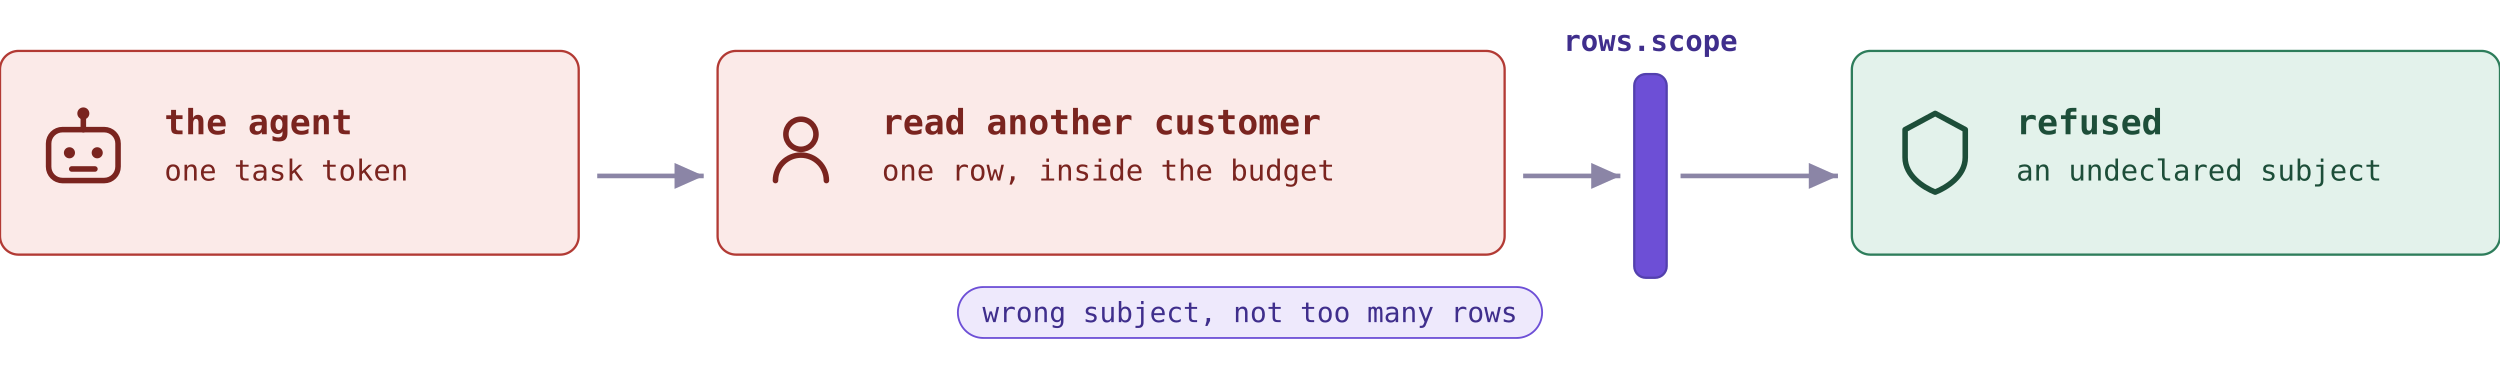
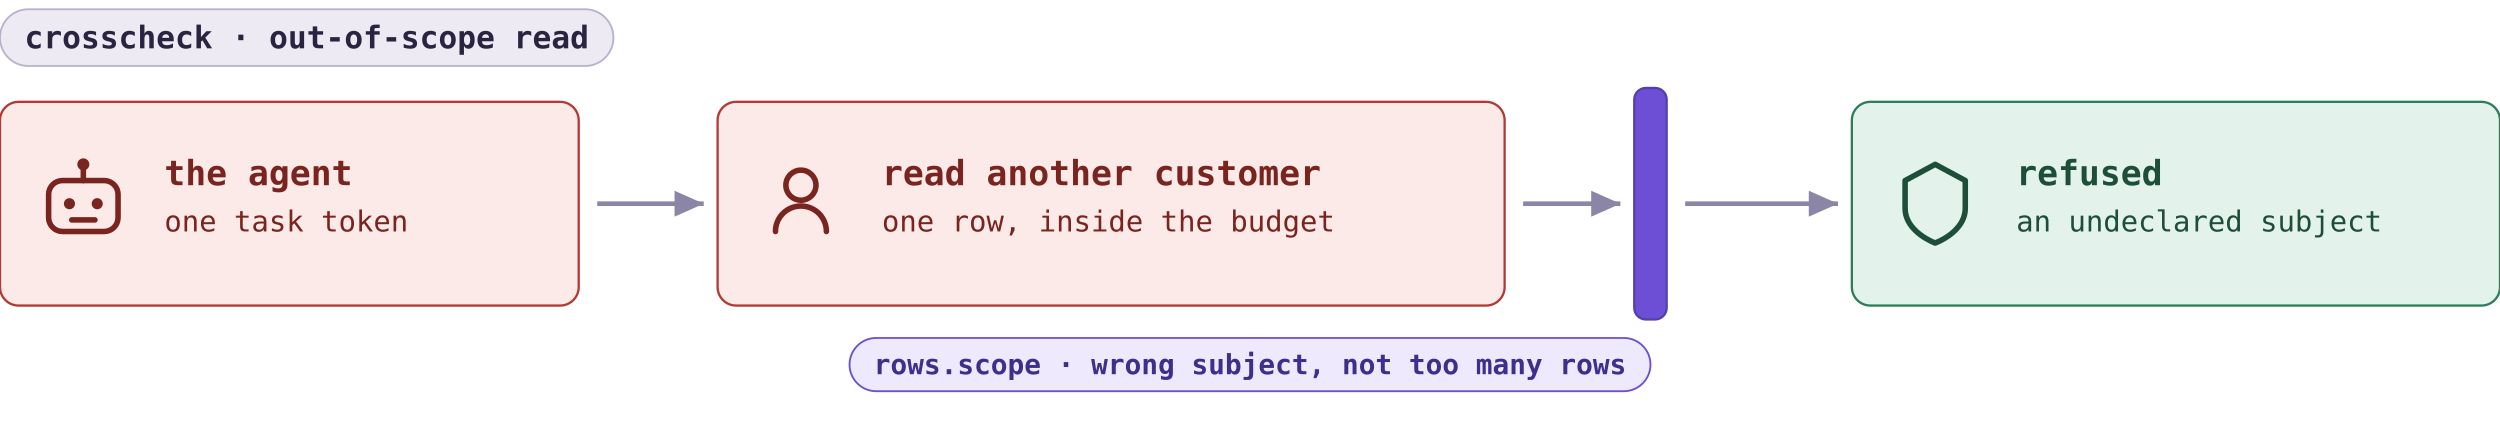
- <svg xmlns="http://www.w3.org/2000/svg" viewBox="0 0 1080 158" width="1080" height="158" role="img" aria-label="read another customer one row, inside the budget, refused by rows.scope; refused an undeclared subject">
+ <svg xmlns="http://www.w3.org/2000/svg" viewBox="0 0 1080 186" width="1080" height="186" role="img" aria-label="crosscheck · out-of-scope read: read another customer, one row, inside the budget; rows.scope gives refused, an undeclared subject">
  <defs>
    <marker id="arrow" viewBox="0 0 10 10" refX="9" refY="5" markerWidth="7" markerHeight="7" orient="auto">
      <path d="M0,1 L9,5 L0,9 z" fill="#8B85A6" />
    </marker>
  </defs>
-   <rect x="0" y="22.0" width="250" height="88" rx="8" fill="#FBEAE8" stroke="#B23A34" />
-   <rect x="21" y="56.0" width="30" height="22" rx="6" fill="none" stroke="#7A241F" stroke-width="2.4" stroke-linecap="round" stroke-linejoin="round" />
-   <path d="M36.0,50.0 L36.0,56.0" fill="none" stroke="#7A241F" stroke-width="2.4" stroke-linecap="round" stroke-linejoin="round" />
-   <circle cx="36.0" cy="49.0" r="2.6" fill="#7A241F" />
-   <circle cx="30.0" cy="66.0" r="2.4" fill="#7A241F" />
-   <circle cx="42.0" cy="66.0" r="2.4" fill="#7A241F" />
-   <path d="M31.0,73.0 L41.0,73.0" fill="none" stroke="#7A241F" stroke-width="2.4" stroke-linecap="round" stroke-linejoin="round" />
-   <text x="71" y="58.0" fill="#7A241F" font-family="ui-monospace, SFMono-Regular, Menlo, Consolas, monospace" font-size="15" font-weight="600">the agent</text>
-   <text x="71" y="78.0" fill="#7A241F" font-family="ui-monospace, SFMono-Regular, Menlo, Consolas, monospace" font-size="12.5">one task token</text>
-   <rect x="310" y="22.0" width="340" height="88" rx="8" fill="#FBEAE8" stroke="#B23A34" />
-   <circle cx="346.0" cy="58.0" r="6.5" fill="none" stroke="#7A241F" stroke-width="2.4" stroke-linecap="round" stroke-linejoin="round" />
-   <path d="M335.0,78.0 a11,11 0 0 1 22,0" fill="none" stroke="#7A241F" stroke-width="2.4" stroke-linecap="round" stroke-linejoin="round" />
-   <text x="381" y="58.0" fill="#7A241F" font-family="ui-monospace, SFMono-Regular, Menlo, Consolas, monospace" font-size="15" font-weight="600">read another customer</text>
-   <text x="381" y="78.0" fill="#7A241F" font-family="ui-monospace, SFMono-Regular, Menlo, Consolas, monospace" font-size="12.5">one row, inside the budget</text>
-   <rect x="800" y="22.0" width="280" height="88" rx="8" fill="#E3F2EB" stroke="#2E7D5B" />
-   <path d="M836.0,49.0 L849,56.0 V68.0 C849,76.0 841.0,81.0 836.0,83.0 C831.0,81.0 823,76.0 823,68.0 V56.0 Z" fill="none" stroke="#1D4E39" stroke-width="2.4" stroke-linecap="round" stroke-linejoin="round" />
-   <text x="871" y="58.0" fill="#1D4E39" font-family="ui-monospace, SFMono-Regular, Menlo, Consolas, monospace" font-size="15" font-weight="600">refused</text>
-   <text x="871" y="78.0" fill="#1D4E39" font-family="ui-monospace, SFMono-Regular, Menlo, Consolas, monospace" font-size="12.5">an undeclared subject</text>
-   <rect x="706" y="32" width="14" height="88" rx="5" fill="#6D4FD6" stroke="#5340AE" />
-   <text x="713" y="22" fill="#3F2E8C" font-family="ui-monospace, SFMono-Regular, Menlo, Consolas, monospace" font-size="12.5" font-weight="600" text-anchor="middle">rows.scope</text>
-   <path d="M258,76 L304,76" fill="none" stroke="#8B85A6" stroke-width="2" marker-end="url(#arrow)" />
-   <path d="M658,76 L700,76" fill="none" stroke="#8B85A6" stroke-width="2" marker-end="url(#arrow)" />
-   <path d="M726,76 L794,76" fill="none" stroke="#8B85A6" stroke-width="2" marker-end="url(#arrow)" />
-   <rect x="413.8" y="124" width="252.4" height="22" rx="11" fill="#EEE9FC" stroke="#6D4FD6" stroke-width="0.8" />
-   <text x="540.0" y="135" fill="#3F2E8C" font-family="ui-monospace, SFMono-Regular, Menlo, Consolas, monospace" font-size="12" text-anchor="middle" dominant-baseline="central">wrong subject, not too many rows</text>
+   <rect x="0.0" y="4.0" width="265.0" height="24.5" rx="12.2" fill="#EDEAF4" stroke="#B9B2CC" stroke-width="0.8" />
+   <text x="132.5" y="16.2" fill="#2A2440" font-family="ui-monospace, SFMono-Regular, Menlo, Consolas, monospace" font-size="13.5" font-weight="600" text-anchor="middle" dominant-baseline="central">crosscheck · out-of-scope read</text>
+   <rect x="0" y="44" width="250" height="88" rx="8" fill="#FBEAE8" stroke="#B23A34" />
+   <rect x="21" y="78.0" width="30" height="22" rx="6" fill="none" stroke="#7A241F" stroke-width="2.4" stroke-linecap="round" stroke-linejoin="round" />
+   <path d="M36.0,72.0 L36.0,78.0" fill="none" stroke="#7A241F" stroke-width="2.4" stroke-linecap="round" stroke-linejoin="round" />
+   <circle cx="36.0" cy="71.0" r="2.6" fill="#7A241F" />
+   <circle cx="30.0" cy="88.0" r="2.4" fill="#7A241F" />
+   <circle cx="42.0" cy="88.0" r="2.4" fill="#7A241F" />
+   <path d="M31.0,95.0 L41.0,95.0" fill="none" stroke="#7A241F" stroke-width="2.4" stroke-linecap="round" stroke-linejoin="round" />
+   <text x="71" y="80.0" fill="#7A241F" font-family="ui-monospace, SFMono-Regular, Menlo, Consolas, monospace" font-size="15" font-weight="600">the agent</text>
+   <text x="71" y="100.0" fill="#7A241F" font-family="ui-monospace, SFMono-Regular, Menlo, Consolas, monospace" font-size="12.5">one task token</text>
+   <rect x="310" y="44" width="340" height="88" rx="8" fill="#FBEAE8" stroke="#B23A34" />
+   <circle cx="346.0" cy="80.0" r="6.5" fill="none" stroke="#7A241F" stroke-width="2.4" stroke-linecap="round" stroke-linejoin="round" />
+   <path d="M335.0,100.0 a11,11 0 0 1 22,0" fill="none" stroke="#7A241F" stroke-width="2.4" stroke-linecap="round" stroke-linejoin="round" />
+   <text x="381" y="80.0" fill="#7A241F" font-family="ui-monospace, SFMono-Regular, Menlo, Consolas, monospace" font-size="15" font-weight="600">read another customer</text>
+   <text x="381" y="100.0" fill="#7A241F" font-family="ui-monospace, SFMono-Regular, Menlo, Consolas, monospace" font-size="12.5">one row, inside the budget</text>
+   <rect x="800" y="44" width="280" height="88" rx="8" fill="#E3F2EB" stroke="#2E7D5B" />
+   <path d="M836.0,71.0 L849,78.0 V90.0 C849,98.0 841.0,103.0 836.0,105.0 C831.0,103.0 823,98.0 823,90.0 V78.0 Z" fill="none" stroke="#1D4E39" stroke-width="2.4" stroke-linecap="round" stroke-linejoin="round" />
+   <text x="871" y="80.0" fill="#1D4E39" font-family="ui-monospace, SFMono-Regular, Menlo, Consolas, monospace" font-size="15" font-weight="600">refused</text>
+   <text x="871" y="100.0" fill="#1D4E39" font-family="ui-monospace, SFMono-Regular, Menlo, Consolas, monospace" font-size="12.5">an undeclared subject</text>
+   <rect x="706" y="38" width="14" height="100" rx="5" fill="#6D4FD6" stroke="#5340AE" />
+   <path d="M258,88.0 L304,88.0" fill="none" stroke="#8B85A6" stroke-width="2" marker-end="url(#arrow)" />
+   <path d="M658,88.0 L700,88.0" fill="none" stroke="#8B85A6" stroke-width="2" marker-end="url(#arrow)" />
+   <path d="M728,88.0 L794,88.0" fill="none" stroke="#8B85A6" stroke-width="2" marker-end="url(#arrow)" />
+   <rect x="367.0" y="146.0" width="346.0" height="23.0" rx="11.5" fill="#EEE9FC" stroke="#6D4FD6" stroke-width="0.8" />
+   <text x="540.0" y="157.5" fill="#3F2E8C" font-family="ui-monospace, SFMono-Regular, Menlo, Consolas, monospace" font-size="12" font-weight="600" text-anchor="middle" dominant-baseline="central">rows.scope · wrong subject, not too many rows</text>
</svg>
